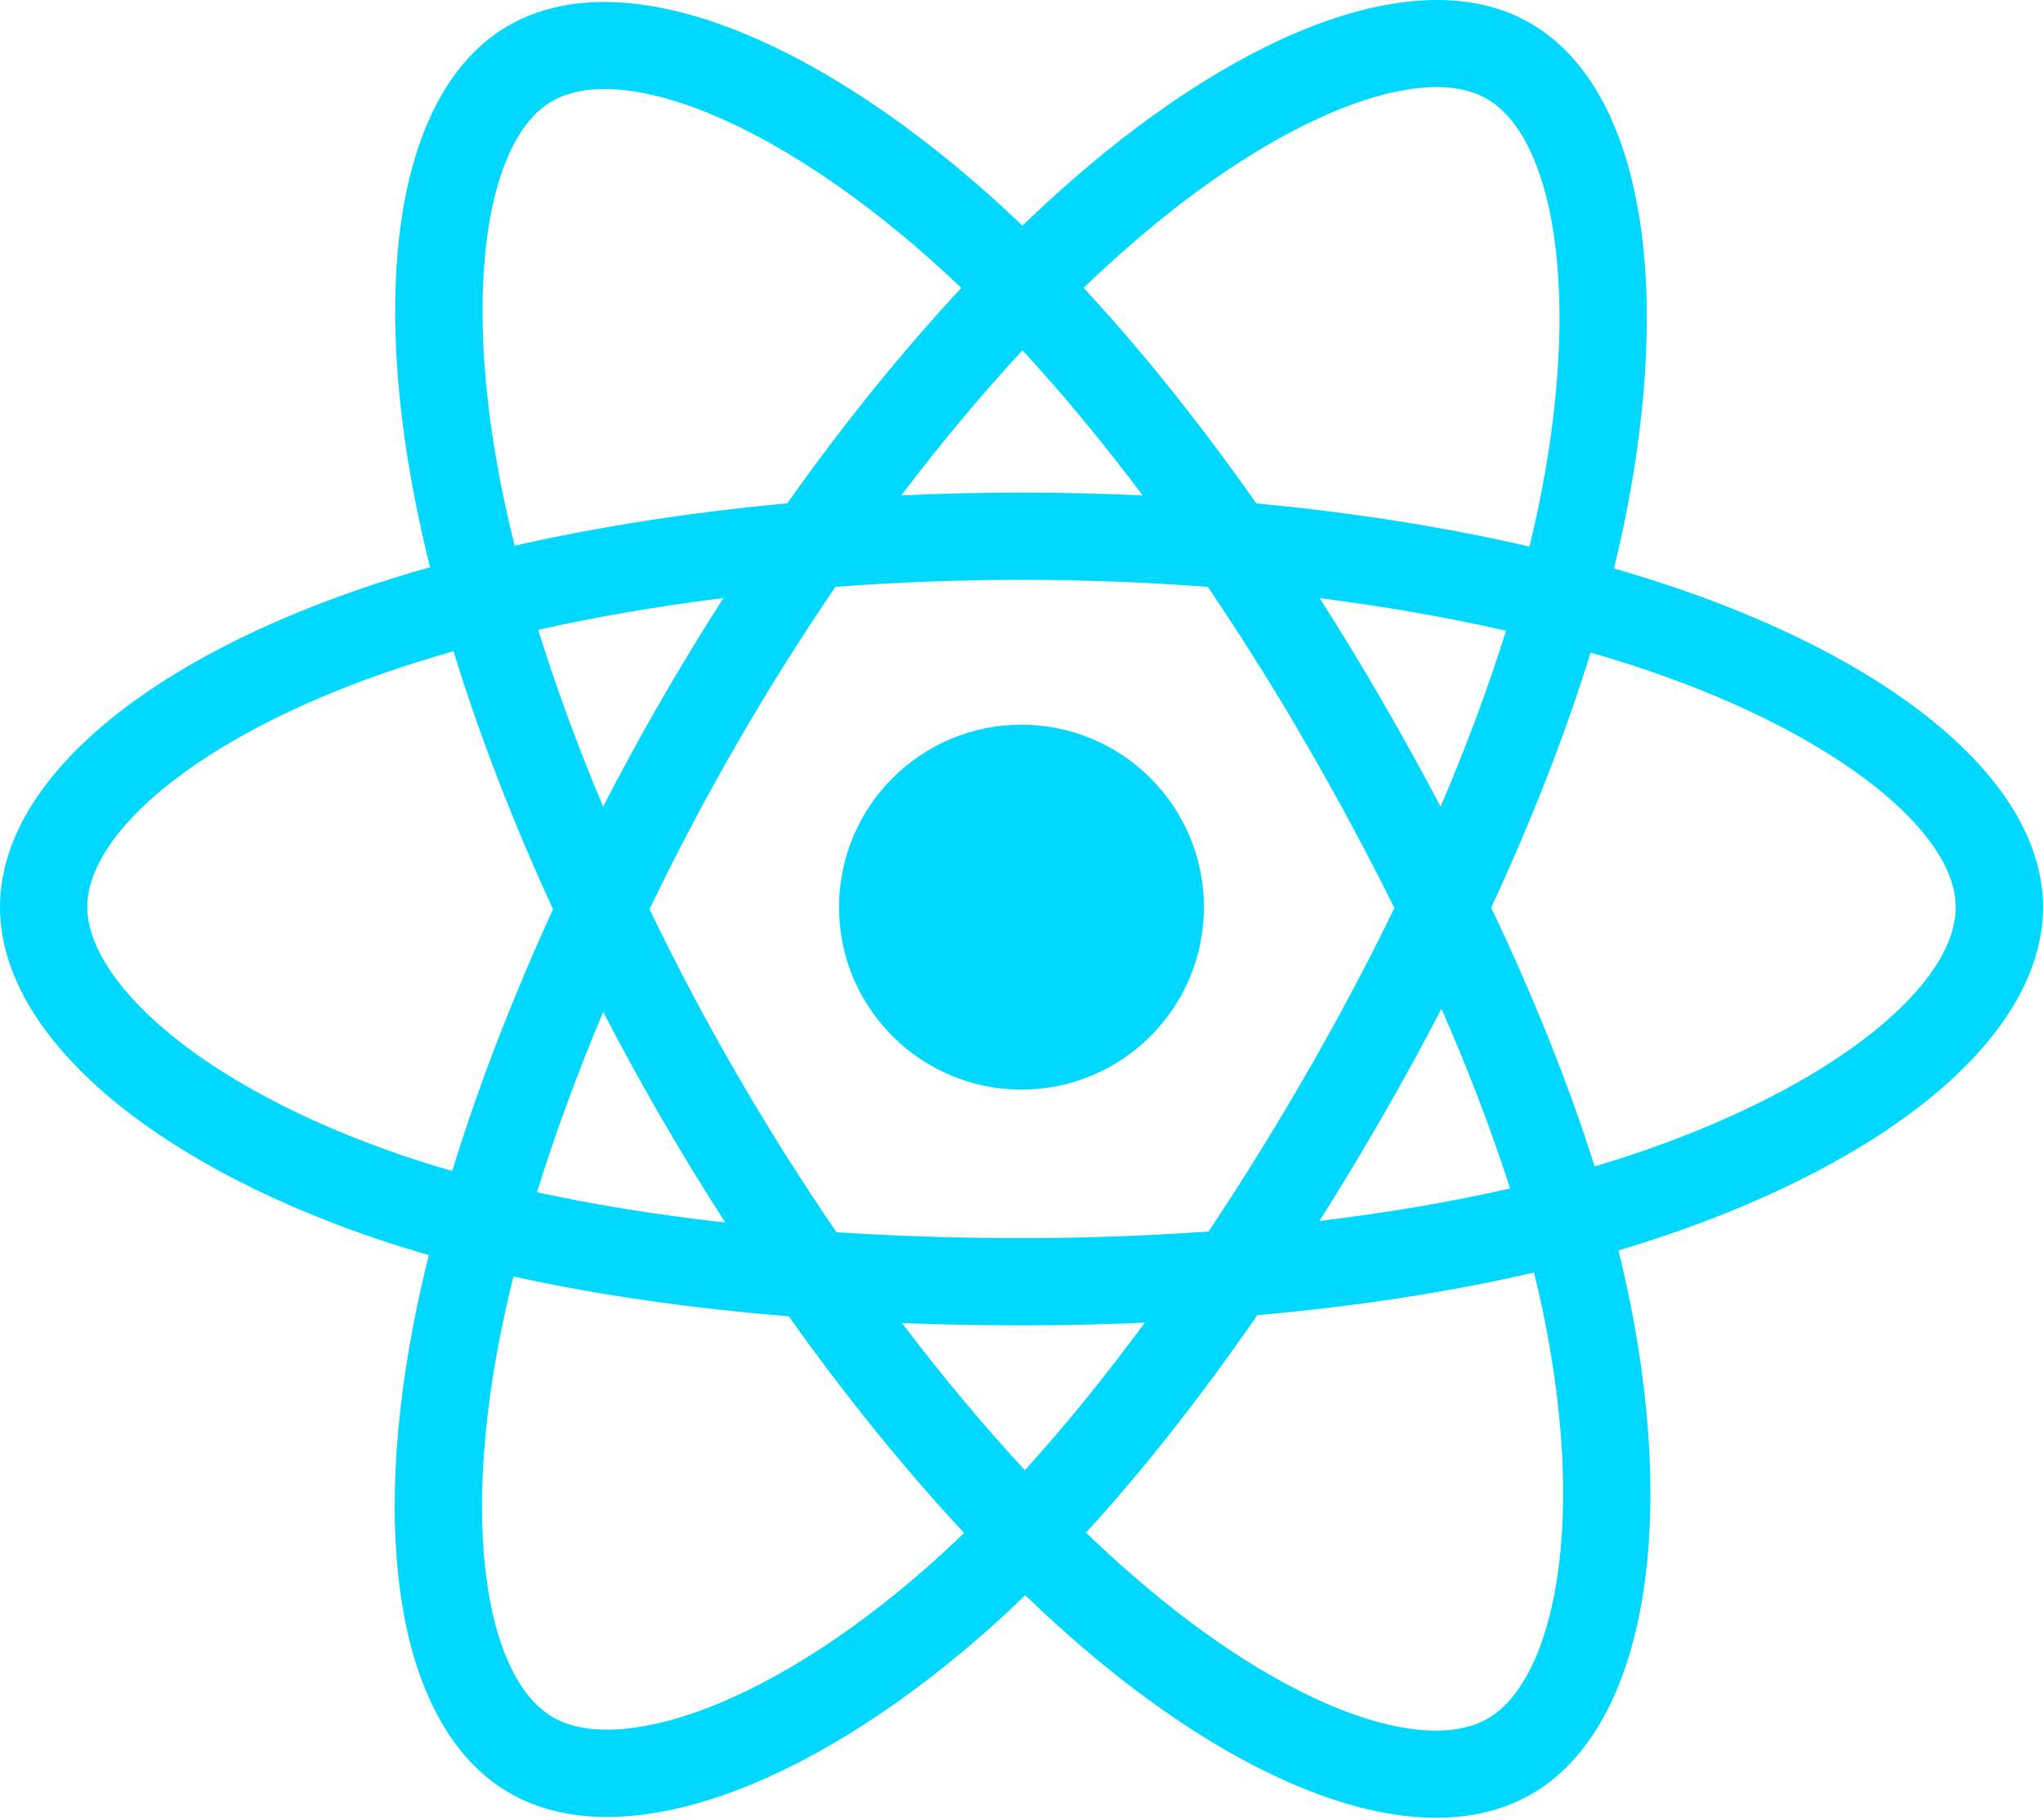
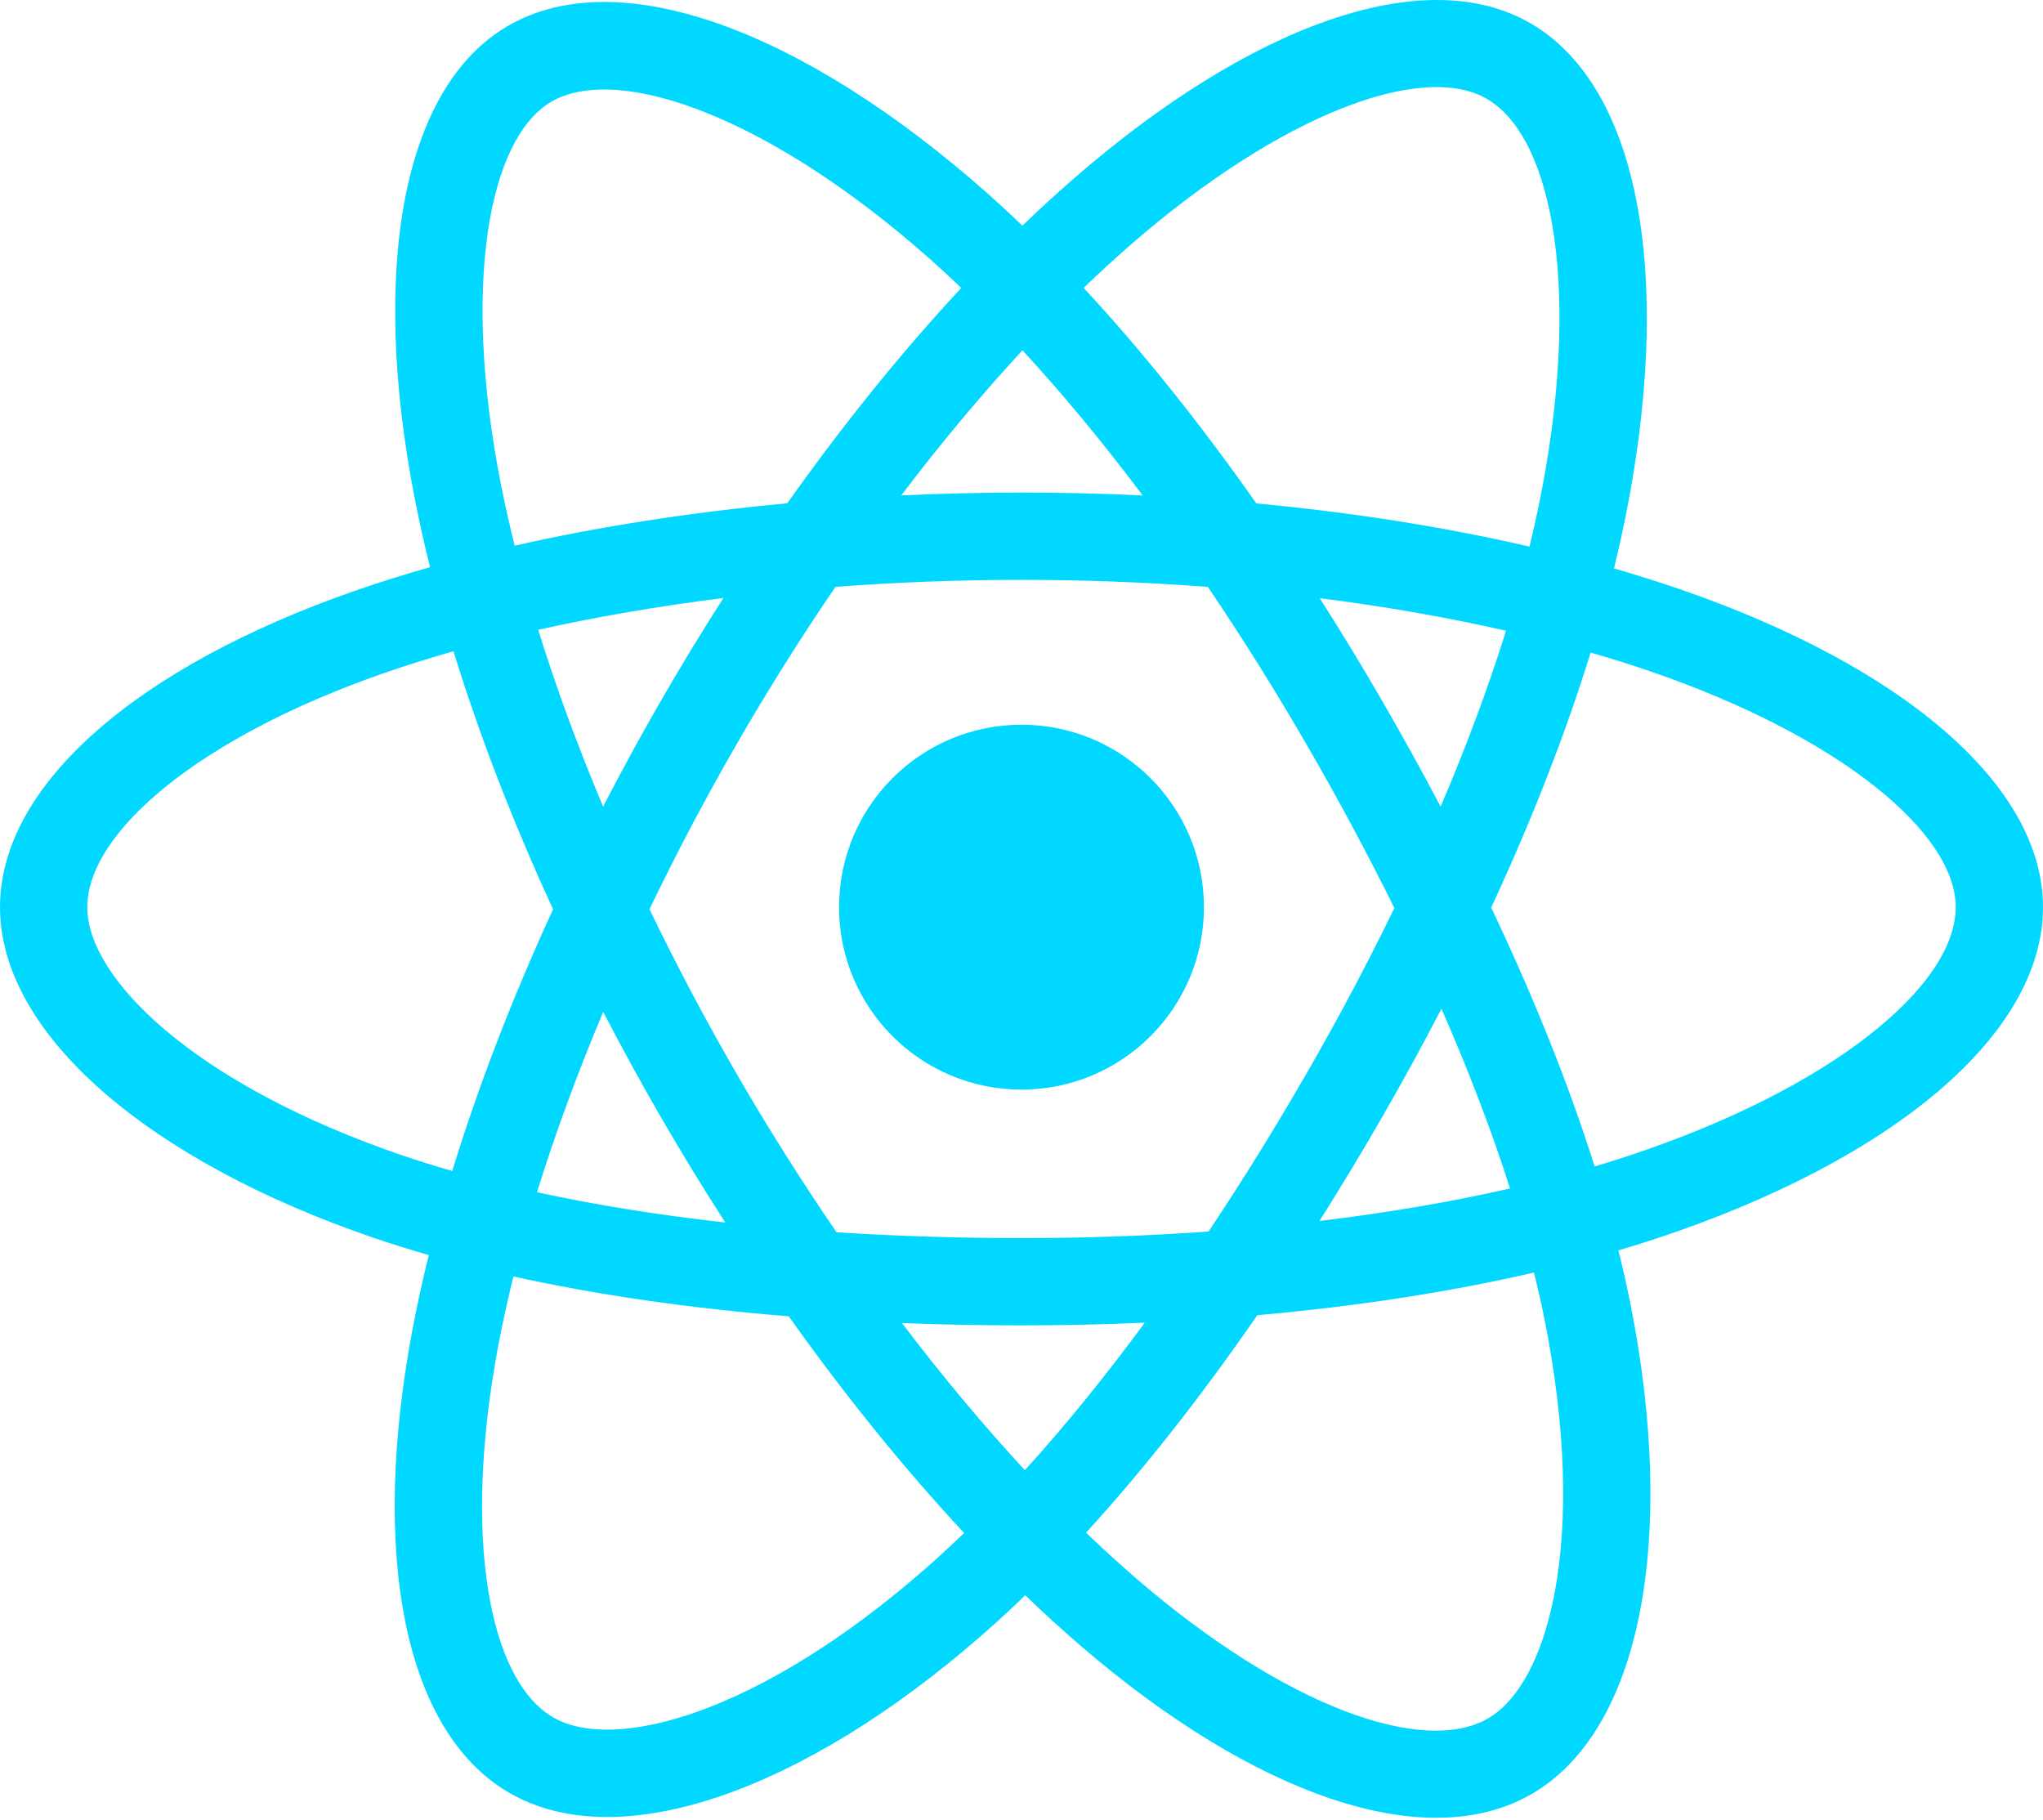
<svg xmlns="http://www.w3.org/2000/svg" aria-hidden="true" role="img" class="iconify iconify--logos" width="35.93" height="32" preserveAspectRatio="xMidYMid meet" viewBox="0 0 256 228">
-   <path fill="#00D8FF" d="M210.483 73.824a171.49 171.49 0 0 0-8.24-2.597c.465-1.9.893-3.777 1.273-5.621c6.238-30.281 2.16-54.676-11.769-62.708c-13.355-7.7-35.196.329-57.254 19.526a171.23 171.23 0 0 0-6.375 5.848a155.866 155.866 0 0 0-4.241-3.917C100.759 3.829 77.587-4.822 63.673 3.233C50.33 10.957 46.379 33.89 51.995 62.588a170.974 170.974 0 0 0 1.892 8.48c-3.28.932-6.445 1.924-9.474 2.98C17.309 83.498 0 98.307 0 113.668c0 15.865 18.582 31.778 46.812 41.427a145.52 145.52 0 0 0 6.921 2.165a167.467 167.467 0 0 0-2.01 9.138c-5.354 28.2-1.173 50.591 12.134 58.266c13.744 7.926 36.812-.22 59.273-19.855a145.567 145.567 0 0 0 5.342-4.923a168.064 168.064 0 0 0 6.92 6.314c21.758 18.722 43.246 26.282 56.54 18.586c13.731-7.949 18.194-32.003 12.4-61.268a145.016 145.016 0 0 0-1.535-6.842c1.62-.48 3.21-.974 4.76-1.488c29.348-9.723 48.443-25.443 48.443-41.52c0-15.417-17.868-30.326-45.517-39.844Zm-6.365 70.984c-1.4.463-2.836.91-4.3 1.345c-3.24-10.257-7.612-21.163-12.963-32.432c5.106-11 9.31-21.767 12.459-31.957c2.619.758 5.16 1.557 7.61 2.4c23.69 8.156 38.14 20.213 38.14 29.504c0 9.896-15.606 22.743-40.946 31.14Zm-10.514 20.834c2.562 12.94 2.927 24.64 1.23 33.787c-1.524 8.219-4.59 13.698-8.382 15.893c-8.067 4.67-25.32-1.4-43.927-17.412a156.726 156.726 0 0 1-6.437-5.87c7.214-7.889 14.423-17.06 21.459-27.246c12.376-1.098 24.068-2.894 34.671-5.345a134.17 134.17 0 0 1 1.386 6.193ZM87.276 214.515c-7.882 2.783-14.16 2.863-17.955.675c-8.075-4.657-11.432-22.636-6.853-46.752a156.923 156.923 0 0 1 1.869-8.499c10.486 2.32 22.093 3.988 34.498 4.994c7.084 9.967 14.501 19.128 21.976 27.15a134.668 134.668 0 0 1-4.877 4.492c-9.933 8.682-19.886 14.842-28.658 17.94ZM50.35 144.747c-12.483-4.267-22.792-9.812-29.858-15.863c-6.35-5.437-9.555-10.836-9.555-15.216c0-9.322 13.897-21.212 37.076-29.293c2.813-.98 5.757-1.905 8.812-2.773c3.204 10.42 7.406 21.315 12.477 32.332c-5.137 11.18-9.399 22.249-12.634 32.792a134.718 134.718 0 0 1-6.318-1.979Zm12.378-84.26c-4.811-24.587-1.616-43.134 6.425-47.789c8.564-4.958 27.502 2.111 47.463 19.835a144.318 144.318 0 0 1 3.841 3.545c-7.438 7.987-14.787 17.08-21.808 26.988c-12.04 1.116-23.565 2.908-34.161 5.309a160.342 160.342 0 0 1-1.76-7.887Zm110.427 27.268a347.8 347.8 0 0 0-7.785-12.803c8.168 1.033 15.994 2.404 23.343 4.08c-2.206 7.072-4.956 14.465-8.193 22.045a381.151 381.151 0 0 0-7.365-13.322Zm-45.032-43.861c5.044 5.465 10.096 11.566 15.065 18.186a322.04 322.04 0 0 0-30.257-.006c4.974-6.559 10.069-12.652 15.192-18.18ZM82.802 87.83a323.167 323.167 0 0 0-7.227 13.238c-3.184-7.553-5.909-14.98-8.134-22.152c7.304-1.634 15.093-2.97 23.209-3.984a321.524 321.524 0 0 0-7.848 12.897Zm8.081 65.352c-8.385-.936-16.291-2.203-23.593-3.793c2.26-7.3 5.045-14.885 8.298-22.6a321.187 321.187 0 0 0 7.257 13.246c2.594 4.48 5.28 8.868 8.038 13.147Zm37.542 31.03c-5.184-5.592-10.354-11.779-15.403-18.433c4.902.192 9.899.29 14.978.29c5.218 0 10.376-.117 15.453-.343c-4.985 6.774-10.018 12.97-15.028 18.486Zm52.198-57.817c3.422 7.8 6.306 15.345 8.596 22.52c-7.422 1.694-15.436 3.058-23.88 4.071a382.417 382.417 0 0 0 7.859-13.026a347.403 347.403 0 0 0 7.425-13.565Zm-16.898 8.101a358.557 358.557 0 0 1-12.281 19.815a329.4 329.4 0 0 1-23.444.823c-7.967 0-15.716-.248-23.178-.732a310.202 310.202 0 0 1-12.513-19.846h.001a307.41 307.41 0 0 1-10.923-20.627a310.278 310.278 0 0 1 10.89-20.637l-.001.001a307.318 307.318 0 0 1 12.413-19.761c7.613-.576 15.42-.876 23.31-.876H128c7.926 0 15.743.303 23.354.883a329.357 329.357 0 0 1 12.335 19.695a358.489 358.489 0 0 1 11.036 20.54a329.472 329.472 0 0 1-11 20.722Zm22.56-122.124c8.572 4.944 11.906 24.881 6.52 51.026c-.344 1.668-.73 3.367-1.15 5.09c-10.622-2.452-22.155-4.275-34.23-5.408c-7.034-10.017-14.323-19.124-21.64-27.008a160.789 160.789 0 0 1 5.888-5.4c18.9-16.447 36.564-22.941 44.612-18.3ZM128 90.808c12.625 0 22.86 10.235 22.86 22.86s-10.235 22.86-22.86 22.86s-22.86-10.235-22.86-22.86s10.235-22.86 22.86-22.86Z" />
+   <path fill="#00D8FF" d="M210.483 73.824a171.49 171.49 0 0 0-8.24-2.597c.465-1.9.893-3.777 1.273-5.621c6.238-30.281 2.16-54.676-11.769-62.708c-13.355-7.7-35.196.329-57.254 19.526a171.23 171.23 0 0 0-6.375 5.848a155.866 155.866 0 0 0-4.241-3.917C100.759 3.829 77.587-4.822 63.673 3.233C50.33 10.957 46.379 33.89 51.995 62.588a170.974 170.974 0 0 0 1.892 8.48c-3.28.932-6.445 1.924-9.474 2.98C17.309 83.498 0 98.307 0 113.668c0 15.865 18.582 31.778 46.812 41.427a145.52 145.52 0 0 0 6.921 2.165a167.467 167.467 0 0 0-2.01 9.138c-5.354 28.2-1.173 50.591 12.134 58.266c13.744 7.926 36.812-.22 59.273-19.855a145.567 145.567 0 0 0 5.342-4.923a168.064 168.064 0 0 0 6.92 6.314c21.758 18.722 43.246 26.282 56.54 18.586c13.731-7.949 18.194-32.003 12.4-61.268a145.016 145.016 0 0 0-1.535-6.842c1.62-.48 3.21-.974 4.76-1.488c29.348-9.723 48.443-25.443 48.443-41.52c0-15.417-17.868-30.326-45.517-39.844Zm-6.365 70.984c-1.4.463-2.836.91-4.3 1.345c-3.24-10.257-7.612-21.163-12.963-32.432c5.106-11 9.31-21.767 12.459-31.957c2.619.758 5.16 1.557 7.61 2.4c23.69 8.156 38.14 20.213 38.14 29.504c0 9.896-15.606 22.743-40.946 31.14Zm-10.514 20.834c2.562 12.94 2.927 24.64 1.23 33.787c-1.524 8.219-4.59 13.698-8.382 15.893c-8.067 4.67-25.32-1.4-43.927-17.412a156.726 156.726 0 0 1-6.437-5.87c7.214-7.889 14.423-17.06 21.459-27.246c12.376-1.098 24.068-2.894 34.671-5.345a134.17 134.17 0 0 1 1.386 6.193ZM87.276 214.515c-7.882 2.783-14.16 2.863-17.955.675c-8.075-4.657-11.432-22.636-6.853-46.752a156.923 156.923 0 0 1 1.869-8.499c10.486 2.32 22.093 3.988 34.498 4.994c7.084 9.967 14.501 19.128 21.976 27.15a134.668 134.668 0 0 1-4.877 4.492c-9.933 8.682-19.886 14.842-28.658 17.94ZM50.35 144.747c-12.483-4.267-22.792-9.812-29.858-15.863c-6.35-5.437-9.555-10.836-9.555-15.216c0-9.322 13.897-21.212 37.076-29.293c2.813-.98 5.757-1.905 8.812-2.773c3.204 10.42 7.406 21.315 12.477 32.332c-5.137 11.18-9.399 22.249-12.634 32.792a134.718 134.718 0 0 1-6.318-1.979Zm12.378-84.26c-4.811-24.587-1.616-43.134 6.425-47.789c8.564-4.8 27.502 2.111 47.463 19.835a144.318 144.318 0 0 1 3.841 3.545c-7.438 7.987-14.787 17.08-21.808 26.988c-12.04 1.116-23.565 2.908-34.161 5.309a160.342 160.342 0 0 1-1.76-7.887Zm110.427 27.268a347.8 347.8 0 0 0-7.785-12.803c8.168 1.033 15.994 2.404 23.343 4.08c-2.206 7.072-4.956 14.465-8.193 22.045a381.151 381.151 0 0 0-7.365-13.322Zm-45.032-43.861c5.044 5.465 10.096 11.566 15.065 18.186a322.04 322.04 0 0 0-30.257-.006c4.974-6.559 10.069-12.652 15.192-18.18ZM82.802 87.83a323.167 323.167 0 0 0-7.227 13.238c-3.184-7.553-5.909-14.98-8.134-22.152c7.304-1.634 15.093-2.97 23.209-3.984a321.524 321.524 0 0 0-7.848 12.897Zm8.081 65.352c-8.385-.936-16.291-2.203-23.593-3.793c2.26-7.3 5.045-14.885 8.298-22.6a321.187 321.187 0 0 0 7.257 13.246c2.594 4.48 5.28 8.868 8.038 13.147Zm37.542 31.03c-5.184-5.592-10.354-11.779-15.403-18.433c4.902.192 9.899.29 14.978.29c5.218 0 10.376-.117 15.453-.343c-4.985 6.774-10.018 12.97-15.028 18.486Zm52.198-57.817c3.422 7.8 6.306 15.345 8.596 22.52c-7.422 1.694-15.436 3.058-23.88 4.071a382.417 382.417 0 0 0 7.859-13.026a347.403 347.403 0 0 0 7.425-13.565Zm-16.898 8.101a358.557 358.557 0 0 1-12.281 19.815a329.4 329.4 0 0 1-23.444.823c-7.967 0-15.716-.248-23.178-.732a310.202 310.202 0 0 1-12.513-19.846h.001a307.41 307.41 0 0 1-10.923-20.627a310.278 310.278 0 0 1 10.89-20.637l-.001.001a307.318 307.318 0 0 1 12.413-19.761c7.613-.576 15.42-.876 23.31-.876H128c7.926 0 15.743.303 23.354.883a329.357 329.357 0 0 1 12.335 19.695a358.489 358.489 0 0 1 11.036 20.54a329.472 329.472 0 0 1-11 20.722Zm22.56-122.124c8.572 4.944 11.906 24.881 6.52 51.026c-.344 1.668-.73 3.367-1.15 5.09c-10.622-2.452-22.155-4.275-34.23-5.408c-7.034-10.017-14.323-19.124-21.64-27.008a160.789 160.789 0 0 1 5.888-5.4c18.9-16.447 36.564-22.941 44.612-18.3ZM128 90.808c12.625 0 22.86 10.235 22.86 22.86s-10.235 22.86-22.86 22.86s-22.86-10.235-22.86-22.86s10.235-22.86 22.86-22.86Z" />
</svg>
